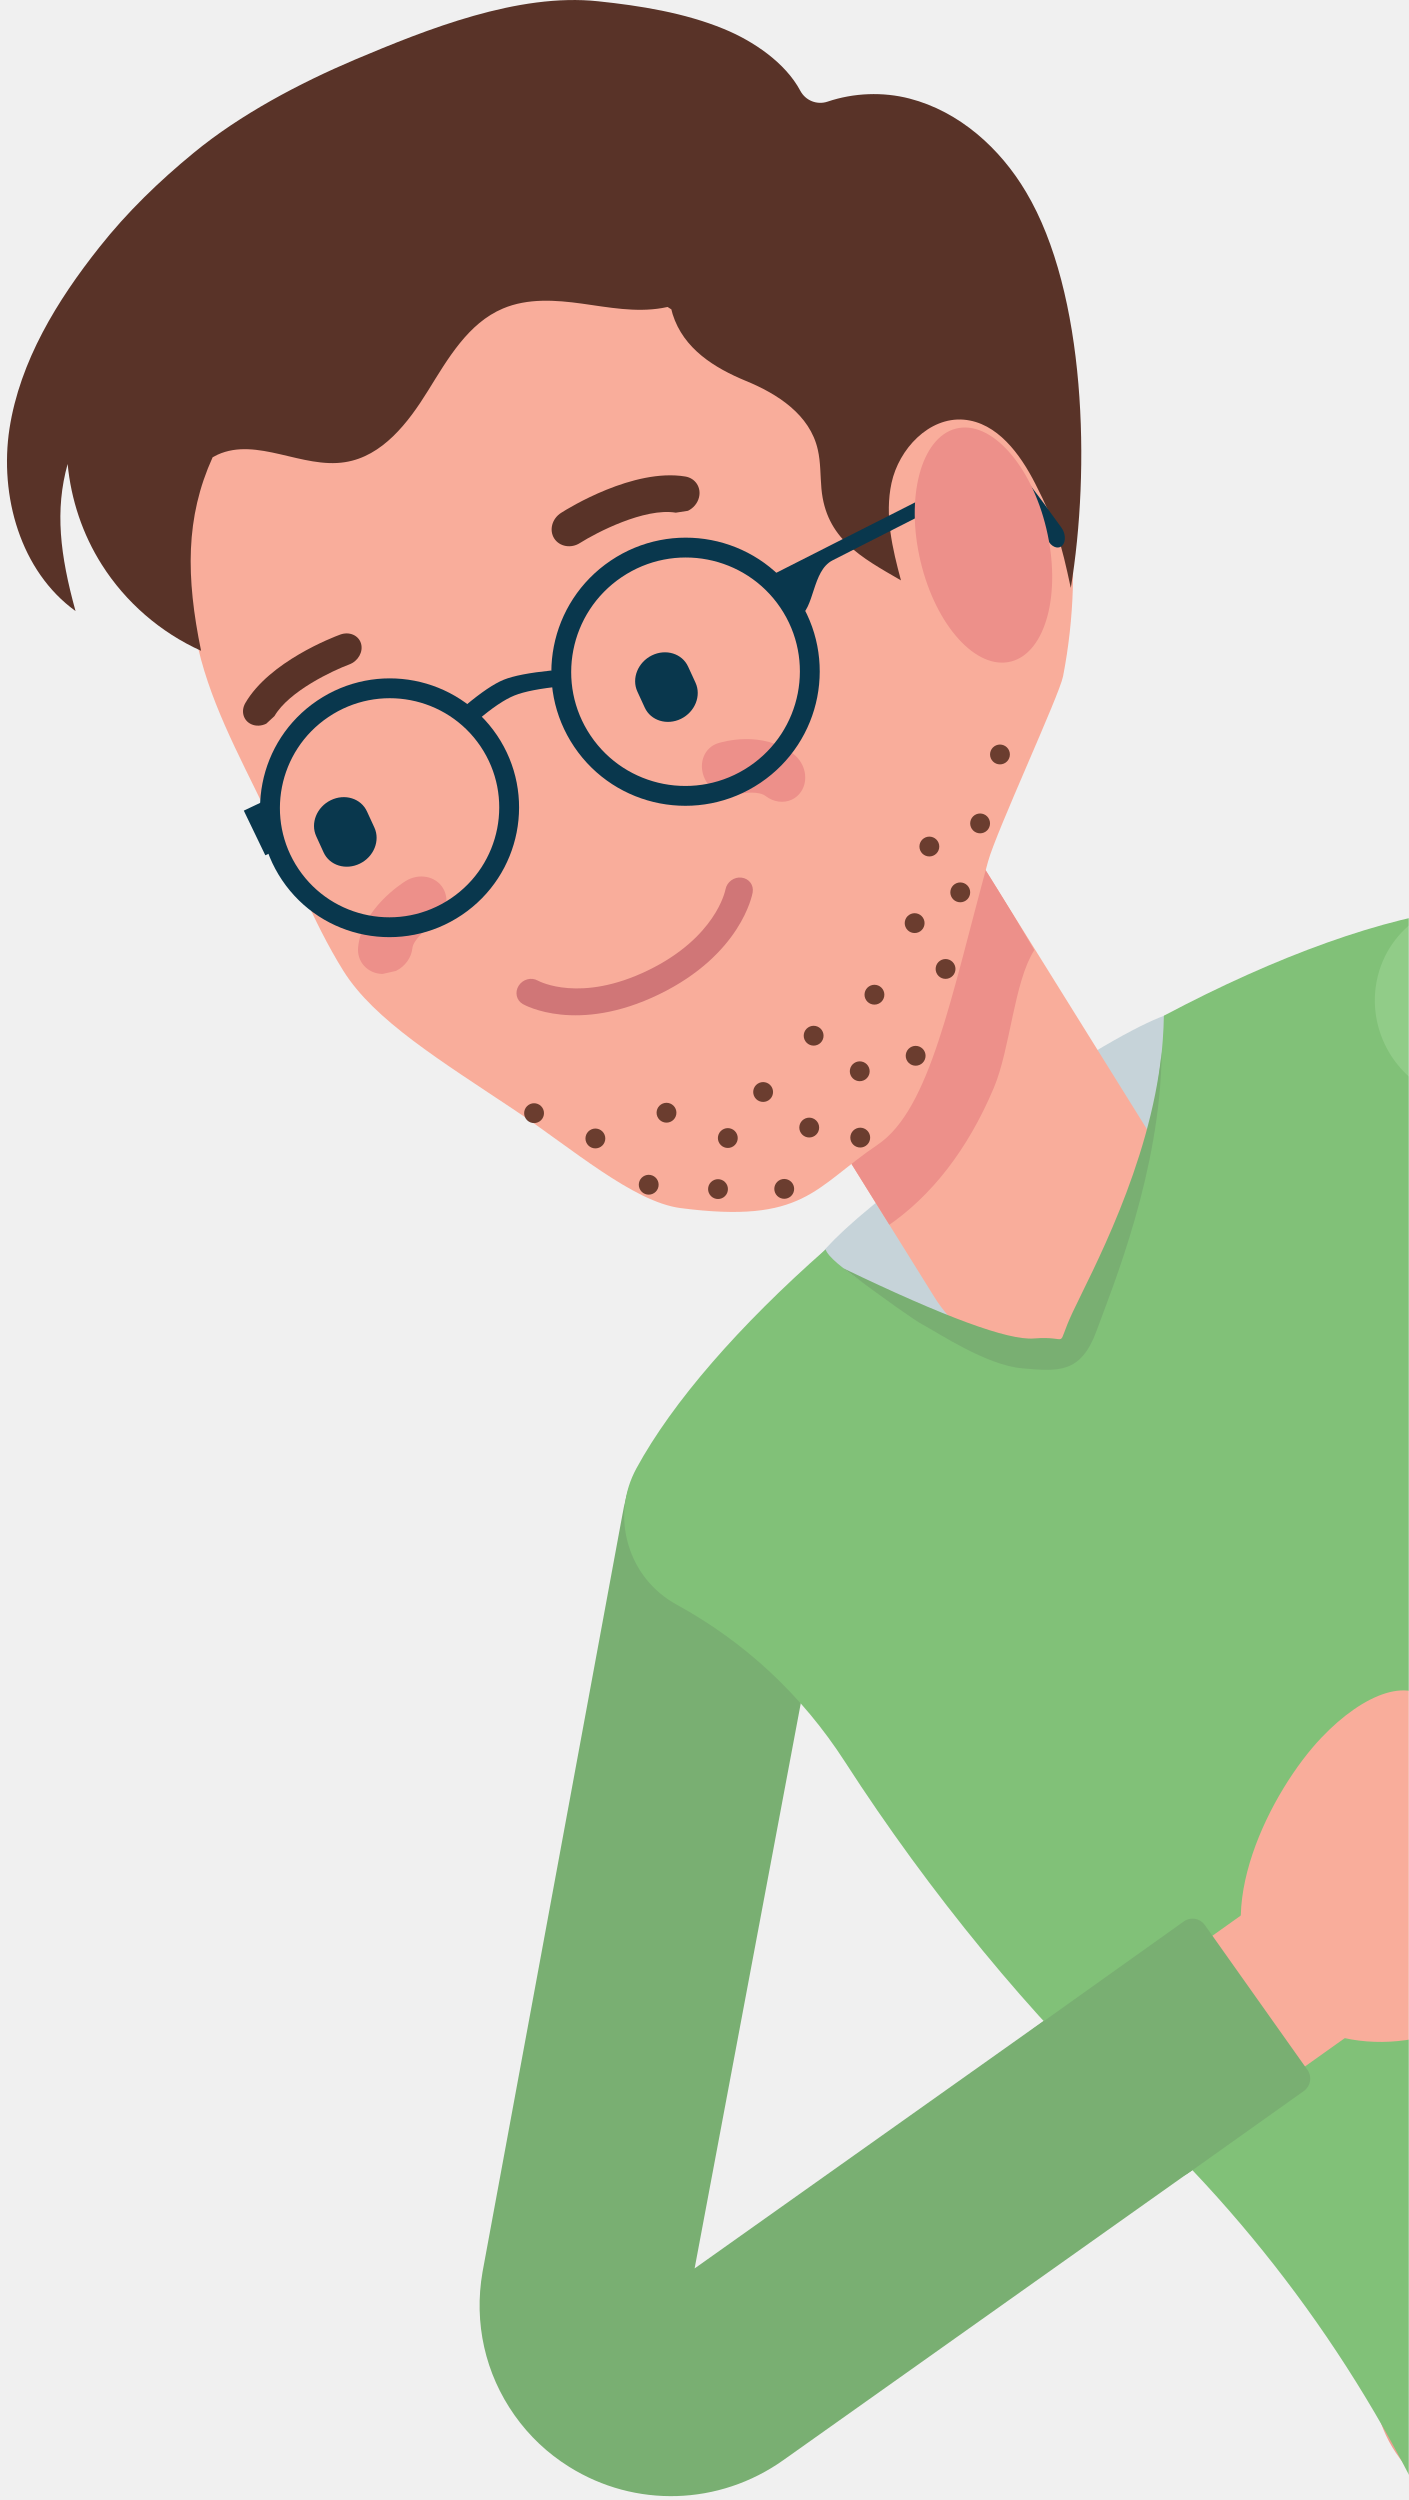
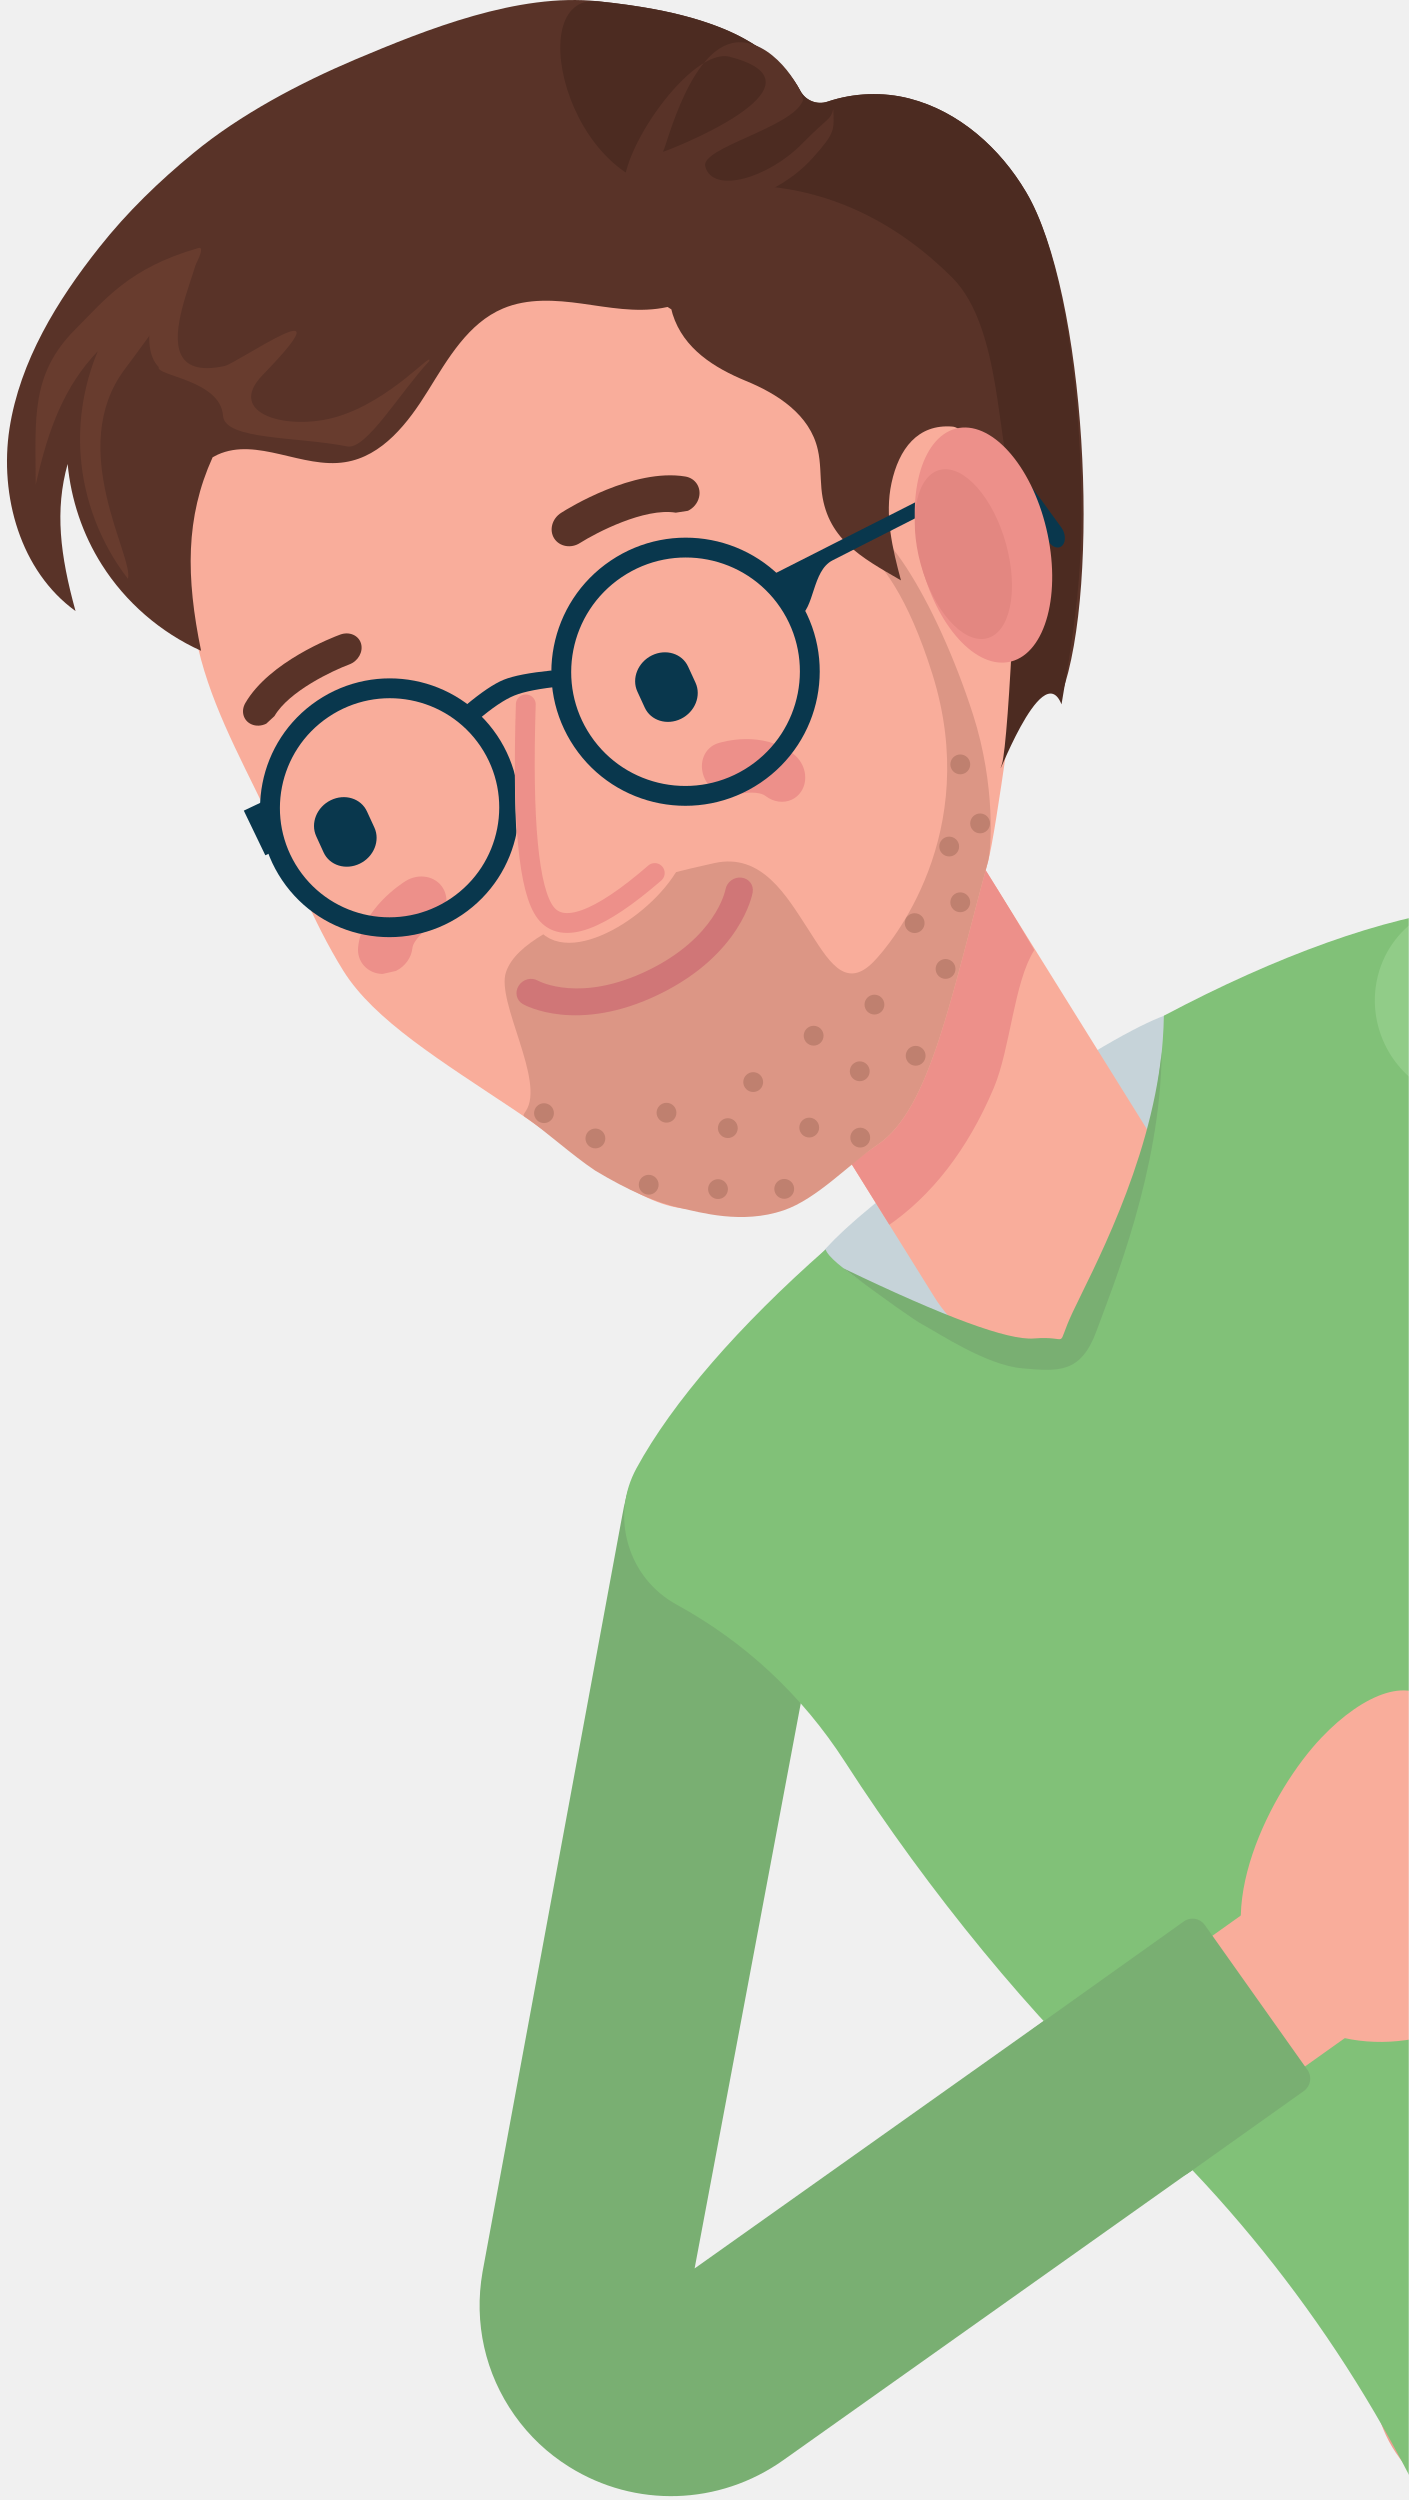
<svg xmlns="http://www.w3.org/2000/svg" xmlns:xlink="http://www.w3.org/1999/xlink" width="142px" height="252px" viewBox="0 0 142 252" version="1.1">
  <defs>
    <rect id="path-1" x="0" y="0" width="145" height="280" />
    <path d="M0.01,64.57 L1.878,13.387 C2.152,5.711 8.457,-0.276 15.94,0.01 C23.443,0.291 29.274,6.754 28.99,14.43 L27.122,65.613 C26.848,73.289 20.548,79.276 13.059,78.99 C11.729,78.94 10.452,78.694 9.254,78.283 C3.688,76.378 -0.22,70.888 0.01,64.57 Z" id="path-3" />
+     <path d="M54.409,0.536 C50.792,-0.009 47.12,-0.135 43.493,0.142 C32.467,0.995 22.083,5.669 14.809,13.012 C11.092,16.759 8.489,21.045 6.505,25.75 C4.008,31.666 3.481,37.904 2.542,44.258 C1.678,50.092 0.221,56.088 0.01,61.994 C-0.202,67.877 3.085,75.005 6.505,83.376 C9.077,89.67 11.219,97.663 14.809,100.827 C24.258,109.158 27.116,106.644 34.867,106.644 C41.228,106.644 49.24,98.493 60.058,89.193 C62.423,87.16 73.716,74.367 75.082,73 C83.541,64.528 90.553,58.655 92.447,47.319 L92.613,46.25 C95.823,24.636 78.718,4.167 54.409,0.536 Z" id="path-5" />
+     <path d="M11.744,0.209 C8.33,-0.99 3.663,3.094 1.318,9.33 C-1.028,15.562 -0.158,21.592 3.256,22.791 C6.67,23.99 11.337,19.906 13.682,13.67 C16.028,7.438 15.158,1.408 11.744,0.209" id="path-7" />
  </defs>
  <g id="Page-1" stroke="none" stroke-width="1" fill="none" fill-rule="evenodd">
    <g id="gavin-armsOnHips" transform="translate(-3, -5)">
      <mask id="mask-2" fill="white">
        <use xlink:href="#path-1" />
      </mask>
      <use id="Mask" fill-opacity="0" fill="#FFFFFF" fill-rule="nonzero" xlink:href="#path-1" />
      <g mask="url(#mask-2)">
        <g transform="translate(196.9588, 259.5411) scale(-1, 1) rotate(34) translate(-196.9588, -259.5411) translate(80.45879, -36.45891)">
          <path d="M209.51,224.704 C204.371,224.463 199.617,222.214 196.134,218.36 L144.798,160.407 C142.919,158.325 141.45,156.271 141.58,153.461 C141.71,150.645 142.923,148.05 144.985,146.157 C147.052,144.264 149.733,143.289 152.524,143.42 C155.315,143.551 158.508,143.98 160.392,146.066 L209.01,201.289 L211.806,140.888 C211.847,140.054 212.55,139.409 213.383,139.451 L214.076,139.482 L230.591,140.258 L231.288,140.29 C232.116,140.332 232.757,141.034 232.725,141.873 L229.742,206.154 C229.378,214.05 224.369,220.887 216.981,223.567 C214.57,224.447 212.056,224.825 209.51,224.704 Z" id="Fill-40" fill="#79AF72" fill-rule="evenodd" transform="translate(187.1492, 182.0877) scale(-1, 1) rotate(86) translate(-187.1492, -182.0877) " />
          <g id="Group-12" stroke-width="1" fill="none" fill-rule="evenodd" transform="translate(118.1184, 247.6581)">
            <path d="M13.098,33.591 C12.783,33.04 12.664,32.437 12.718,31.861 L12.549,31.43 L12.105,31.324 C10.723,31.689 9.206,31.107 8.437,29.796 C7.983,29.017 7.868,28.141 8.058,27.332 L7.918,26.856 L7.454,26.74 C5.823,27.17 4.111,26.461 3.243,24.989 C2.444,23.632 2.484,21.79 3.692,20.444 L3.797,19.954 L3.427,19.625 C2.539,19.448 1.731,18.901 1.227,18.056 C0.289,16.442 0.803,14.397 2.37,13.436 C2.37,13.436 5.179,11.675 6.292,10.956 L6.461,10.233 C4.575,6.974 8.188,3.588 13.667,1.782 C20.103,-0.334 33.142,-0.784 37.064,6.726 C40.327,12.975 37.812,21.927 29.789,26.998 C28.361,27.908 30.996,26.325 16.995,34.624 C15.637,35.428 13.896,34.963 13.098,33.591" id="Fill-9" fill="#EEA191" />
          </g>
          <path d="M113.858,125.846 C136.976,125.846 138.922,128.342 139,128.575 L139,129.013 C139,129.013 135.32,137.837 135.32,137.837 C135.32,137.837 131.64,141.558 124.28,149 L111.4,149 C99.141,135.299 93.012,128.448 93.012,128.448 C93.012,128.41 90.019,125.846 113.858,125.846 Z" id="Fill-13" fill="#C6D3D9" fill-rule="evenodd" />
          <g id="Fill-13" stroke-width="1" fill="none" fill-rule="evenodd" transform="translate(101, 73)">
            <mask id="mask-4" fill="white">
              <use xlink:href="#path-3" />
            </mask>
            <use id="Mask" fill="#F9AD9B" transform="translate(14.5, 39.5) scale(-1, 1) translate(-14.5, -39.5) " xlink:href="#path-3" />
-             <path d="M28.99,22.497 C29.283,14.785 23.261,8.292 15.512,8.01 C7.783,7.723 1.272,13.737 0.989,21.449 L8.52651283e-13,56 C5.425,55.985 11.083,54.151 16.756,50.453 C20.374,48.095 24.421,42.725 27.927,41.208 L28.99,22.497 Z" fill="#ED908A" mask="url(#mask-4)" transform="translate(14.5, 32) scale(-1, 1) translate(-14.5, -32) " />
+             <path d="M28.99,22.497 C29.283,14.785 23.261,8.292 15.512,8.01 C7.783,7.723 1.272,13.737 0.989,21.449 L9.09494702e-13,56 C5.425,55.985 11.083,54.151 16.756,50.453 C20.374,48.095 24.421,42.725 27.927,41.208 L28.99,22.497 Z" fill="#ED908A" mask="url(#mask-4)" transform="translate(14.5, 32) scale(-1, 1) translate(-14.5, -32) " />
          </g>
          <path d="M160.999,70.429 L160.999,70.408 C160.999,70.408 160.979,69.801 160.954,68.898 C160.929,67.985 160.904,66.76 160.839,65.5 C160.804,64.873 160.754,64.23 160.67,63.628 L160.5,62.76 L160.245,62.005 L159.901,61.48 L159.521,61.209 L159.382,61.179 L159.387,61.143 L138.719,58 C138.464,59.765 138.26,61.184 138,62.944 L139.093,63.112 C140.571,63.337 142.114,59.985 144.001,60.27 L159.027,62.556 L159.232,62.648 L159.322,62.781 L159.462,63.077 C159.646,63.577 159.701,64.719 159.681,65.898 C159.656,67.087 159.596,68.332 159.556,69.265 C159.521,70.209 159.501,70.837 159.501,70.837 L159.501,70.985 C159.516,71.684 159.876,72.123 160.29,71.97 C160.705,71.811 161.019,71.123 160.999,70.429" id="Fill-29" fill="#09374D" fill-rule="evenodd" transform="translate(149.5, 65) scale(-1, 1) translate(-149.5, -65) " />
-           <path d="M122.409,15.536 C118.792,14.991 115.12,14.865 111.493,15.142 C100.467,15.995 90.083,20.669 82.809,28.012 C79.092,31.759 76.489,36.045 74.505,40.75 C72.008,46.666 71.481,52.904 70.542,59.258 C69.678,65.092 68.221,71.088 68.01,76.994 C67.798,82.877 71.085,90.005 74.505,98.376 C77.077,104.67 79.219,112.663 82.809,115.827 C92.258,124.158 95.116,121.644 102.867,121.644 C109.228,121.644 117.24,113.493 128.058,104.193 C130.423,102.16 143.383,94.326 144.749,92.959 C153.208,84.487 158.553,73.655 160.447,62.319 L160.613,61.25 C163.823,39.636 146.718,19.167 122.409,15.536 Z" id="Fill-30" fill="#F9AD9B" fill-rule="evenodd" transform="translate(114.5, 68.5) scale(-1, 1) translate(-114.5, -68.5) " />
-           <path d="M152.467,31.656 C151.388,31.361 150.686,30.332 150.801,29.222 C151.138,26.014 149.673,22.401 147.897,19.737 C145.515,16.159 142.204,13.065 138.949,10.336 C132.75,5.119 123.099,3.03 115.315,1.501 C109.386,0.351 102.66,-0.378 96.601,0.206 C92.137,0.626 87.693,1.411 83.414,2.775 C76.858,4.849 70.348,7.823 65.673,12.865 C61.023,17.913 58.546,25.404 60.908,31.836 C62.779,26.269 64.846,22.246 68.537,19.102 C66.812,22.266 65.819,25.824 65.718,29.447 C65.588,33.92 66.797,38.413 69.159,42.236 C72.045,35.228 75.359,30.202 81.032,26.714 L81.593,26.778 C85.902,27.503 87.873,32.751 91.821,34.585 C95.266,36.204 99.309,34.86 102.785,33.29 C106.251,31.736 109.943,29.912 113.679,30.647 C116.338,31.166 118.56,32.901 120.566,34.7 C122.583,36.514 124.529,38.458 126.991,39.572 L127.523,39.797 L127.704,40.212 L127.538,40.687 C126.495,44.205 128.005,47.529 129.901,50.392 C131.787,53.221 133.361,56.809 132.032,60.192 C131.566,61.407 130.773,62.501 130.136,63.656 C127.704,68.089 129.575,71.607 131.616,75.8 C132.694,72.661 133.908,69.438 136.311,67.134 C138.854,64.695 143.172,63.716 145.916,65.905 C148.554,68.024 148.7,71.952 148.289,75.295 C147.722,79.913 147.12,81.677 145.384,86 C153.67,77.254 163.296,62.236 163.958,50.402 C164.264,45.265 162.915,39.892 159.489,36.019 C157.648,33.94 155.15,32.391 152.467,31.656 Z" id="Fill-37" fill="#593328" fill-rule="evenodd" transform="translate(112, 43) scale(-1, 1) translate(-112, -43) " />
+           <g id="Fill-30" stroke-width="1" fill="none" fill-rule="evenodd" transform="translate(68, 15)">
+             <mask id="mask-6" fill="white">
+               <use xlink:href="#path-5" />
+             </mask>
+             <use id="Mask" fill="#F9AD9B" transform="translate(46.5, 53.5) scale(-1, 1) translate(-46.5, -53.5) " xlink:href="#path-5" />
+             <path d="M31.109,100.827 C32.525,102.301 35.318,105.674 39.611,106.834 C43.036,107.76 47.728,106.644 51.168,106.644 C57.528,106.644 65.541,98.493 76.358,89.193 C77.281,88.4 81.278,83.293 83.376,76.074 C86.658,64.785 87.404,52.163 83.17,52.986 C80.641,53.477 87.045,54.394 82.243,70.454 C77.441,86.515 63.646,90.637 61.052,91.141 C57.055,91.918 57.435,88.282 57.496,84.731 C57.565,80.696 57.943,75.699 53.38,73.904 C46.667,71.263 47.361,71.772 42.024,71.069 C37.317,70.448 32.325,69.352 29.819,71.28 C27.312,73.208 26.984,82.636 23.648,84.005 C23.465,84.08 23.148,84.18 23.215,84.348 C24.188,86.781 25.007,90.239 26.096,92.893 C27.741,96.416 29.412,99.06 31.109,100.827 Z" fill="#DC9685" transform="translate(54.65019, 80.07453) scale(-1, 1) translate(-54.65019, -80.07453) " />
+           </g>
+           <path d="M152.467,31.656 C151.388,31.361 150.686,30.332 150.801,29.222 C151.138,26.014 149.673,22.401 147.897,19.737 C145.515,16.159 142.204,13.065 138.949,10.336 C132.75,5.119 123.099,3.03 115.315,1.501 C109.386,0.351 102.66,-0.378 96.601,0.206 C92.137,0.626 87.693,1.411 83.414,2.775 C76.858,4.849 70.348,7.823 65.673,12.865 C61.023,17.913 58.546,25.404 60.908,31.836 C62.779,26.269 64.846,22.246 68.537,19.102 C66.812,22.266 65.819,25.824 65.718,29.447 C65.588,33.92 66.797,38.413 69.159,42.236 C72.045,35.228 75.359,30.202 81.032,26.714 L81.593,26.778 C85.902,27.503 87.873,32.751 91.821,34.585 C95.266,36.204 99.309,34.86 102.785,33.29 C106.251,31.736 109.943,29.912 113.679,30.647 C116.338,31.166 118.56,32.901 120.566,34.7 C122.583,36.514 124.529,38.458 126.991,39.572 L127.523,39.797 L127.704,40.212 L127.538,40.687 C126.495,44.205 128.005,47.529 129.901,50.392 C131.787,53.221 133.361,56.809 132.032,60.192 C131.566,61.407 130.773,62.501 130.136,63.656 C127.704,68.089 129.575,71.607 131.616,75.8 C132.694,72.661 133.908,69.438 136.311,67.134 C138.854,64.695 141.837,63.658 144.581,65.847 C147.219,67.966 139.611,82.998 139.2,86.342 C138.633,90.96 140.337,90.059 138.602,94.382 C148.069,87.499 163.296,62.236 163.958,50.402 C164.264,45.265 162.915,39.892 159.489,36.019 C157.648,33.94 155.15,32.391 152.467,31.656 Z" id="Fill-37" fill="#593328" fill-rule="evenodd" transform="translate(112, 47.19088) scale(-1, 1) translate(-112, -47.19088) " />
+           <path d="M83.099,31.656 C82.021,31.361 81.319,30.332 81.434,29.222 C81.77,26.014 80.305,22.401 78.53,19.737 C77.206,17.748 75.594,15.909 73.865,14.198 C72.484,12.832 71.027,11.548 69.582,10.336 C63.382,5.119 55.824,25.981 67.079,31.411 C78.431,36.886 82.252,46.47 83.601,53.411 C84.95,60.352 77.803,70.004 77.392,73.347 C77.133,75.456 62.026,95.538 60.346,96.83 C57.839,98.758 69.813,89.947 68.675,95.211 C71.712,92.005 76.26,87.399 80.399,81.407 C87.553,71.049 94.171,57.899 94.591,50.402 C94.896,45.265 93.547,39.892 90.121,36.019 C88.281,33.94 85.783,32.391 83.099,31.656 Z" id="Fill-37" fill="#4C2B21" fill-rule="evenodd" transform="translate(77.3163, 53.30851) scale(-1, 1) translate(-77.3163, -53.30851) " />
          <path d="M103.943,78.898 C103.913,77.985 103.882,76.755 103.802,75.495 C103.753,74.868 103.697,74.23 103.592,73.628 L103.383,72.755 L103.069,72.005 L102.644,71.48 L102.176,71.209 L102.003,71.179 L76.512,68 C76.198,69.765 76.32,71.184 76,72.944 L76.968,73.112 C78.797,73.337 80.7,69.985 83.028,70.27 L101.566,72.556 L101.813,72.643 L101.93,72.781 L102.102,73.072 C102.33,73.572 102.398,74.72 102.367,75.898 C102.342,77.087 102.262,78.332 102.219,79.266 C102.176,80.204 102.151,80.832 102.151,80.832 L102.145,80.985 C102.17,81.679 102.607,82.123 103.118,81.97 C103.636,81.812 104.024,81.123 103.999,80.424 C103.999,80.409 103.974,79.801 103.943,78.898 Z" id="Fill-40" fill="#09374D" fill-rule="evenodd" transform="translate(90, 75) scale(-1, 1) translate(-90, -75) " />
-           <path d="M87.744,66.209 C84.33,65.01 79.663,69.094 77.318,75.33 C74.972,81.562 75.842,87.592 79.256,88.791 C82.67,89.99 87.337,85.906 89.682,79.67 C92.028,73.438 91.158,67.408 87.744,66.209" id="Fill-41" fill="#ED908A" fill-rule="evenodd" transform="translate(83.5, 77.5) scale(-1, 1) translate(-83.5, -77.5) " />
+           <g id="Fill-41" stroke-width="1" fill="none" fill-rule="evenodd" transform="translate(76, 66)">
+             <mask id="mask-8" fill="white">
+               <use xlink:href="#path-7" />
+             </mask>
+             <use id="Mask" fill="#ED908A" transform="translate(7.5, 11.5) scale(-1, 1) translate(-7.5, -11.5) " xlink:href="#path-7" />
+             <path d="M12.518,2.779 C10.242,1.892 7.131,4.911 5.567,9.521 C4.004,14.127 4.584,18.583 6.86,19.47 C9.136,20.356 12.247,17.337 13.81,12.728 C15.374,8.122 14.794,3.665 12.518,2.779 L12.518,2.779 Z" fill="#E38781" mask="url(#mask-8)" transform="translate(9.688745, 11.12411) scale(-1, 1) translate(-9.688745, -11.12411) " />
+           </g>
          <path d="M94.953,127 C102.342,137.584 116.293,146.683 120.426,149.12 L124.098,149.12 C128.879,142.953 131.939,138.652 133.279,136.217 C134.035,134.843 136.843,128.903 136.391,127.463 C147.908,128.954 157.787,131.582 164.56,135.102 C166.939,136.346 168.712,138.44 169.524,141.034 C170.335,143.607 170.105,146.346 168.868,148.743 C165.246,155.777 163.498,163.376 163.658,171.347 C163.988,187.102 162.42,203.538 159.38,216.428 C155.002,234.989 154.646,254.617 158.373,273.177 C158.739,274.965 157.153,276.777 157.308,278.605 L156.973,279.582 L156.031,280 L83.958,280 L82.956,279.512 L82.71,278.414 C83.011,277.105 83.312,276.022 83.542,275.237 C84.339,272.628 81.633,270.03 82.785,267.548 C90.119,251.56 93.826,233.181 86.563,217.138 C84.564,212.732 82.851,208.402 81.188,204.213 C79.83,200.783 78.558,197.546 77.285,194.726 C73.433,186.11 70.783,178.044 69.42,170.783 C68.028,163.27 64.897,156.402 60.163,150.359 C59.777,149.861 59.422,149.307 59.141,148.743 C57.904,146.346 57.653,143.607 58.485,141.034 C59.296,138.44 61.05,136.346 63.449,135.102 C71.048,131.154 82.054,128.37 94.953,127 Z" id="Fill-18" fill="#81C178" fill-rule="evenodd" />
          <path d="M124.007,146.644 C126.268,145.373 130.266,139.825 136,130 C134.119,135.33 132.955,138.413 132.506,139.247 C131.69,140.768 129.497,146.206 126.651,148.494 C123.844,150.751 122.096,152.261 118.341,149.539 C114.587,146.816 103.991,139.815 97.165,129.889 C104.622,138.781 115.567,144.407 119.3,146.644 C123.034,148.882 120.615,148.552 124.007,146.644 Z" id="Fill-19" fill="#79AF72" fill-rule="evenodd" />
          <path d="M158.052,270.384 C158.679,273.42 159,276.531 159,279.636 L159,280.186 C159,291.077 159.005,301.37 153.584,309.2 C147.54,317.938 135.905,322 116.953,322 C101.893,322 90.954,317.653 84.435,309.077 C74.284,295.718 78.778,277.522 80.393,272.268 C81.19,269.667 82.198,267.087 83.372,264.594 L83.612,264.045 C83.893,263.412 84.535,263 85.237,263 L155.254,263 C156.126,263 156.864,263.623 156.999,264.472 C157.3,266.454 157.651,268.426 158.052,270.384" id="Fill-21" fill="#483B52" fill-rule="evenodd" />
          <path d="M153,266 L157.489,266 C157.674,266.882 157.859,267.769 158.065,268.643 C158.287,269.57 158.456,270.511 158.604,271.452 L158.71,272.159 C158.836,273.1 158.947,274.05 159,275 L153,275 L153,266" id="Fill-27" fill="#7B4C4B" fill-rule="evenodd" />
          <g id="Group-7" stroke-width="1" fill="none" fill-rule="evenodd" transform="translate(0, 133)">
            <path d="M1.08,79.507 C0.349,74.578 1.268,69.431 3.664,65.024 C4.608,63.283 5.771,61.684 7.117,60.262 L61.03,3.307 C64.856,-0.731 71.192,-0.847 75.158,3.044 C78.408,6.237 79.158,11.272 76.971,15.29 C76.549,16.065 76.027,16.788 75.416,17.431 L21.499,74.391 L21.126,74.902 C20.858,75.387 20.763,75.949 20.838,76.491 C20.952,77.255 21.419,77.928 22.075,78.302 L79.138,110.446 C79.829,110.84 80.082,111.726 79.7,112.429 L71.739,127.089 L71.416,127.681 C71.033,128.39 70.159,128.638 69.468,128.253 L12.405,96.115 C6.342,92.694 2.108,86.485 1.08,79.507" id="Fill-47" fill="#91CC88" />
          </g>
          <path d="M134.76,197.454 C134.084,197.395 133.451,197.566 132.921,197.893 L132.429,197.936 L132.115,197.55 C131.796,196.049 130.514,194.864 128.886,194.73 C127.923,194.661 127.031,194.966 126.344,195.519 L125.83,195.61 L125.484,195.218 C125.121,193.455 123.612,192.125 121.79,191.98 C120.102,191.852 118.355,192.763 117.652,194.548 L117.23,194.881 L116.732,194.677 C116.137,193.91 115.234,193.379 114.179,193.294 C112.178,193.149 110.463,194.602 110.301,196.564 C110.301,196.564 109.955,200.102 109.804,201.512 L109.198,202.005 C105.163,201.721 103.648,206.787 104.557,212.915 C105.612,220.104 111.437,232.874 120.513,233.132 C128.08,233.346 135.447,226.73 136.453,216.614 C136.637,214.813 136.388,218.094 137.621,200.713 C137.74,199.03 136.458,197.566 134.76,197.454" id="Fill-38" fill="#F9AD9B" fill-rule="evenodd" transform="translate(120.9655, 212.5524) scale(-1, 1) rotate(86) translate(-120.9655, -212.5524) " />
          <path d="M126.172,212.034 C126.38,207.384 130.149,203.799 134.608,204.016 C139.053,204.234 142.506,208.163 142.297,212.819 L141.769,224.591 L125.643,223.806 L126.172,212.034" id="Fill-39" fill="#F9AD9B" fill-rule="evenodd" transform="translate(133.9747, 214.2989) scale(-1, 1) rotate(86) translate(-133.9747, -214.2989) " />
-           <g id="Group-2" stroke-width="1" fill="none" fill-rule="evenodd" transform="translate(93, 95)">
-             <ellipse id="Oval-2" fill="#6B3D2F" fill-rule="nonzero" cx="32.348" cy="13.929" rx="1" ry="1" />
-             <ellipse id="Oval-2" fill="#6B3D2F" fill-rule="nonzero" cx="39.742" cy="15.786" rx="1" ry="1" />
-             <ellipse id="Oval-2" fill="#6B3D2F" fill-rule="nonzero" cx="37.894" cy="21.357" rx="1" ry="1" />
-             <ellipse id="Oval-2" fill="#6B3D2F" fill-rule="nonzero" cx="34.197" cy="25.071" rx="1" ry="1" />
-             <ellipse id="Oval-2" fill="#6B3D2F" fill-rule="nonzero" cx="45.288" cy="17.643" rx="1" ry="1" />
-             <ellipse id="Oval-2" fill="#6B3D2F" fill-rule="nonzero" cx="48.985" cy="12.071" rx="1" ry="1" />
-             <ellipse id="Oval-2" fill="#6B3D2F" fill-rule="nonzero" cx="60.076" cy="4.643" rx="1" ry="1" />
-             <ellipse id="Oval-2" fill="#6B3D2F" fill-rule="nonzero" cx="6.47" cy="5.571" rx="1" ry="1" />
-             <ellipse id="Oval-2" fill="#6B3D2F" fill-rule="nonzero" cx="0.924" cy="0.929" rx="1" ry="1" />
-             <ellipse id="Oval-2" fill="#6B3D2F" fill-rule="nonzero" cx="24.955" cy="21.357" rx="1" ry="1" />
-             <ellipse id="Oval-2" fill="#6B3D2F" fill-rule="nonzero" cx="48.985" cy="21.357" rx="1" ry="1" />
-             <ellipse id="Oval-2" fill="#6B3D2F" fill-rule="nonzero" cx="54.53" cy="17.086" rx="1" ry="1" />
-             <ellipse id="Oval-2" fill="#6B3D2F" fill-rule="nonzero" cx="56.379" cy="10.214" rx="1" ry="1" />
-             <ellipse id="Oval-2" fill="#6B3D2F" fill-rule="nonzero" cx="12.015" cy="10.214" rx="1" ry="1" />
-             <ellipse id="Oval-2" fill="#6B3D2F" fill-rule="nonzero" cx="12.015" cy="4.643" rx="1" ry="1" />
-             <ellipse id="Oval-2" fill="#6B3D2F" fill-rule="nonzero" cx="30.5" cy="19.5" rx="1" ry="1" />
-             <ellipse id="Oval-2" fill="#6B3D2F" fill-rule="nonzero" cx="24.955" cy="13.929" rx="1" ry="1" />
-             <ellipse id="Oval-2" fill="#6B3D2F" fill-rule="nonzero" cx="17.561" cy="10.214" rx="1" ry="1" />
-             <ellipse id="Oval-2" fill="#6B3D2F" fill-rule="nonzero" cx="17.561" cy="15.786" rx="1" ry="1" />
-             <ellipse id="Oval-2" fill="#6B3D2F" fill-rule="nonzero" cx="43.439" cy="25.071" rx="1" ry="1" />
-           </g>
          <path d="M124.464,91.729 C124.602,91.868 128.013,95.197 135.506,94.132 C142.978,93.067 145.192,88.965 145.294,88.769 C145.632,88.102 146.471,87.814 147.181,88.126 C147.887,88.433 148.199,89.224 147.867,89.891 C147.759,90.117 145.023,95.466 135.93,96.761 C126.853,98.051 122.541,93.705 122.367,93.518 C121.841,92.976 121.887,92.146 122.465,91.652 C123.037,91.153 123.932,91.191 124.464,91.729" id="Fill-31" fill="#D07677" fill-rule="evenodd" />
-           <path d="M155.672,64.223 L155.967,65.99 C156.204,67.42 155.13,68.753 153.571,68.97 C152.013,69.187 150.559,68.207 150.322,66.777 L150.033,65.01 C149.796,63.58 150.865,62.247 152.429,62.03 C153.982,61.813 155.435,62.793 155.672,64.223" id="Fill-32" fill="#09374D" fill-rule="evenodd" />
+           <path d="M155.672,64.223 L155.967,65.99 C156.204,67.42 155.13,68.753 153.571,68.97 L153.571,68.97 C152.013,69.187 150.559,68.207 150.322,66.777 L150.033,65.01 C149.796,63.58 150.865,62.247 152.429,62.03 C153.982,61.813 155.435,62.793 155.672,64.223" id="Fill-32" fill="#09374D" fill-rule="evenodd" />
          <path d="M118.571,74.971 C117.013,75.183 115.559,74.204 115.322,72.775 L115.033,71.008 C114.796,69.579 115.865,68.247 117.423,68.03 C118.982,67.813 120.441,68.797 120.678,70.226 L120.967,71.988 C121.204,73.417 120.13,74.754 118.571,74.971" id="Fill-33" fill="#09374D" fill-rule="evenodd" />
          <path d="M116.866,79.091 C118.203,78.705 119.554,79.582 119.911,81.061 C120.277,82.535 119.482,84.063 118.158,84.469 C117.349,84.715 116.102,85.447 115.858,86.179 C115.533,87.166 114.756,87.823 113.884,87.968 C113.478,88.038 113.048,87.993 112.637,87.823 C111.341,87.297 110.677,85.698 111.156,84.254 C112.402,80.489 116.414,79.226 116.866,79.091" id="Fill-34" fill="#ED908A" fill-rule="evenodd" />
          <path d="M148.003,75.703 C147.936,74.277 149.144,73.08 150.707,73.005 C151.232,72.986 155.934,72.884 158.414,75.843 C159.367,76.975 159.132,78.597 157.895,79.468 L156.601,79.971 C155.618,80.106 154.579,79.762 153.937,78.988 C153.453,78.415 151.884,78.145 150.942,78.177 C149.388,78.229 148.074,77.129 148.003,75.703" id="Fill-35" fill="#ED908A" fill-rule="evenodd" />
          <path d="M104.551,54.965 C108.394,51.331 116.104,51.021 116.974,51.001 C118.062,50.97 118.966,51.753 118.999,52.744 C119.027,53.73 118.168,54.569 117.091,54.584 C115.178,54.64 109.716,55.25 107.384,57.451 L106.263,57.979 C105.677,58.061 105.064,57.903 104.601,57.496 C103.82,56.81 103.797,55.677 104.551,54.965" id="Fill-36" fill="#593328" fill-rule="evenodd" />
          <path d="M143.24,51.726 C142.295,51.956 141.33,51.47 141.064,50.64 C140.804,49.815 141.355,48.959 142.29,48.725 C143.04,48.539 149.738,46.986 154.09,49.096 C154.941,49.51 155.251,50.455 154.78,51.21 C154.51,51.651 154.025,51.929 153.5,52 L152.389,51.828 C149.763,50.552 144.891,51.325 143.24,51.726" id="Fill-37" fill="#593328" fill-rule="evenodd" />
          <g id="Group" stroke-width="1" fill="none" fill-rule="evenodd" transform="translate(102, 52)">
            <ellipse id="Oval-3" stroke="#09374D" stroke-width="2" fill-rule="nonzero" cx="13.536" cy="19.292" rx="12.536" ry="12.504" />
            <ellipse id="Oval-3" stroke="#09374D" stroke-width="2" fill-rule="nonzero" cx="45.937" cy="13.977" rx="12.063" ry="12.032" />
          </g>
          <path d="M126.667,63.632 C128.645,62.572 130.148,61.933 131.177,61.714 C132.206,61.495 133.769,61.495 135.867,61.714 L135.687,63.632 C133.734,63.408 132.231,63.408 131.177,63.632 C130.123,63.856 128.619,64.496 126.667,65.55 L126.667,63.632 Z" id="Path-7" fill="#09374D" fill-rule="nonzero" />
          <path d="M142.114,223.911 L142.946,205.1 C142.987,204.267 143.69,203.622 144.523,203.664 L145.216,203.695 L161.731,204.471 L162.429,204.503 C163.257,204.545 163.897,205.247 163.866,206.086 L163.233,220.107 C162.99,225.371 155.951,226.639 142.114,223.911 Z" id="Fill-40" fill="#79AF72" fill-rule="evenodd" transform="translate(152.9905, 214.4849) scale(-1, 1) rotate(86) translate(-152.9905, -214.4849) " />
+           <g id="Group-14" stroke-width="1" fill="none" fill-rule="evenodd" transform="translate(96.87534, 93.59227)">
+             <ellipse id="Oval-2" fill="#BF806F" fill-rule="nonzero" cx="28.473" cy="15.336" rx="1" ry="1" />
+             <ellipse id="Oval-2" fill="#BF806F" fill-rule="nonzero" cx="36.137" cy="15.805" rx="1" ry="1" />
+             <ellipse id="Oval-2" fill="#BF806F" fill-rule="nonzero" cx="34.019" cy="22.765" rx="1" ry="1" />
+             <ellipse id="Oval-2" fill="#BF806F" fill-rule="nonzero" cx="30.322" cy="26.479" rx="1" ry="1" />
+             <ellipse id="Oval-2" fill="#BF806F" fill-rule="nonzero" cx="40.853" cy="18.222" rx="1" ry="1" />
+             <ellipse id="Oval-2" fill="#BF806F" fill-rule="nonzero" cx="45.11" cy="13.479" rx="1" ry="1" />
+             <ellipse id="Oval-2" fill="#BF806F" fill-rule="nonzero" cx="55.371" cy="6.61" rx="1" ry="1" />
+             <ellipse id="Oval-2" fill="#BF806F" fill-rule="nonzero" cx="2.594" cy="6.979" rx="1" ry="1" />
+             <ellipse id="Oval-2" fill="#BF806F" fill-rule="nonzero" cx="0.924" cy="0.929" rx="1" ry="1" />
+             <ellipse id="Oval-2" fill="#BF806F" fill-rule="nonzero" cx="21.079" cy="22.765" rx="1" ry="1" />
+             <ellipse id="Oval-2" fill="#BF806F" fill-rule="nonzero" cx="45.11" cy="22.765" rx="1" ry="1" />
+             <ellipse id="Oval-2" fill="#BF806F" fill-rule="nonzero" cx="50.655" cy="18.493" rx="1" ry="1" />
+             <ellipse id="Oval-2" fill="#BF806F" fill-rule="nonzero" cx="52.503" cy="11.622" rx="1" ry="1" />
+             <ellipse id="Oval-2" fill="#BF806F" fill-rule="nonzero" cx="8.699" cy="12.451" rx="1" ry="1" />
+             <ellipse id="Oval-2" fill="#BF806F" fill-rule="nonzero" cx="6.482" cy="7.169" rx="1" ry="1" />
+             <ellipse id="Oval-2" fill="#BF806F" fill-rule="nonzero" cx="26.625" cy="20.908" rx="1" ry="1" />
+             <ellipse id="Oval-2" fill="#BF806F" fill-rule="nonzero" cx="21.638" cy="16.165" rx="1" ry="1" />
+             <ellipse id="Oval-2" fill="#BF806F" fill-rule="nonzero" cx="13.685" cy="11.622" rx="1" ry="1" />
+             <ellipse id="Oval-2" fill="#BF806F" fill-rule="nonzero" cx="13.685" cy="17.193" rx="1" ry="1" />
+             <ellipse id="Oval-2" fill="#BF806F" fill-rule="nonzero" cx="39.564" cy="26.479" rx="1" ry="1" />
+           </g>
+         </g>
+       </g>
+       <g id="Group-13" mask="url(#mask-2)" stroke-linecap="round" stroke-linejoin="round" stroke-width="2">
+         <g transform="translate(55.89966, 76)" id="Path-2">
+           <path d="M0.1,1 C-0.273,12.782 0.394,19.782 2.1,22 C4.66,25.327 13.1,20 15.1,15" stroke="#F9AD9B" />
+           <path d="M0.1,-5.32907052e-14 C-0.273,11.782 0.394,18.782 2.1,21 C3.807,23.218 7.473,21.885 13.1,17" stroke="#ED908A" />
+         </g>
+       </g>
+       <g id="Group-11" mask="url(#mask-2)">
+         <g transform="translate(3.940981, 7.430237)" id="Fill-37">
+           <path d="M7.592,30.319 C2.636,34.333 2.673,38.852 2,45.467 C3.871,39.9 5.937,35.877 9.629,32.733 C7.904,35.897 6.91,39.455 6.81,43.078 C6.68,47.551 7.889,52.044 10.251,55.867 C11.113,53.774 5.343,42.149 12.147,34.82 C19.865,26.505 21.827,23.271 20.804,23.451 C13.633,24.708 10.889,27.649 7.592,30.319 Z" fill="#683C2E" transform="translate(11.52717, 39.65538) rotate(-6) translate(-11.52717, -39.65538) " />
+           <path d="M65.615,12.192 C65.524,12.297 84.051,7.373 73.309,3.368 C69.567,1.973 61.031,11.859 61.323,15.826 C61.372,16.484 68.337,16.413 68.501,16.792 C69.428,18.938 76.253,18.272 80.533,14.413 C83.135,12.066 82.991,11.84 83.149,9.709 C82.717,10.833 82.648,10.378 79.643,12.856 C75.898,15.945 70.18,16.989 69.705,14.123 C69.381,12.172 78.811,11.149 80.172,8.561 C80.473,7.989 78.28,2.582 74.623,2.038 C69.651,1.297 66.059,11.683 65.615,12.192 Z" fill="#593328" transform="translate(72.23268, 10) rotate(-6) translate(-72.23268, -10) " />
+           <path d="M19.069,22.56 C14.961,25.299 13.155,30.988 14.935,33.186 C14.524,34.044 20.999,35.125 20.87,38.748 C20.777,41.218 28.127,41.611 32.995,43.128 C34.849,43.706 38.801,38.331 42.101,35.448 C42.684,34.353 37.902,38.974 32.314,40.04 C27.219,41.012 21.072,38.579 25.264,35.083 C35.235,26.768 22.869,33.63 21.545,33.775 C10.996,34.928 23.182,19.817 19.069,22.56 Z" fill="#683C2E" transform="translate(28.20058, 32.69868) rotate(-6) translate(-28.20058, -32.69868) " />
        </g>
      </g>
    </g>
  </g>
</svg>
